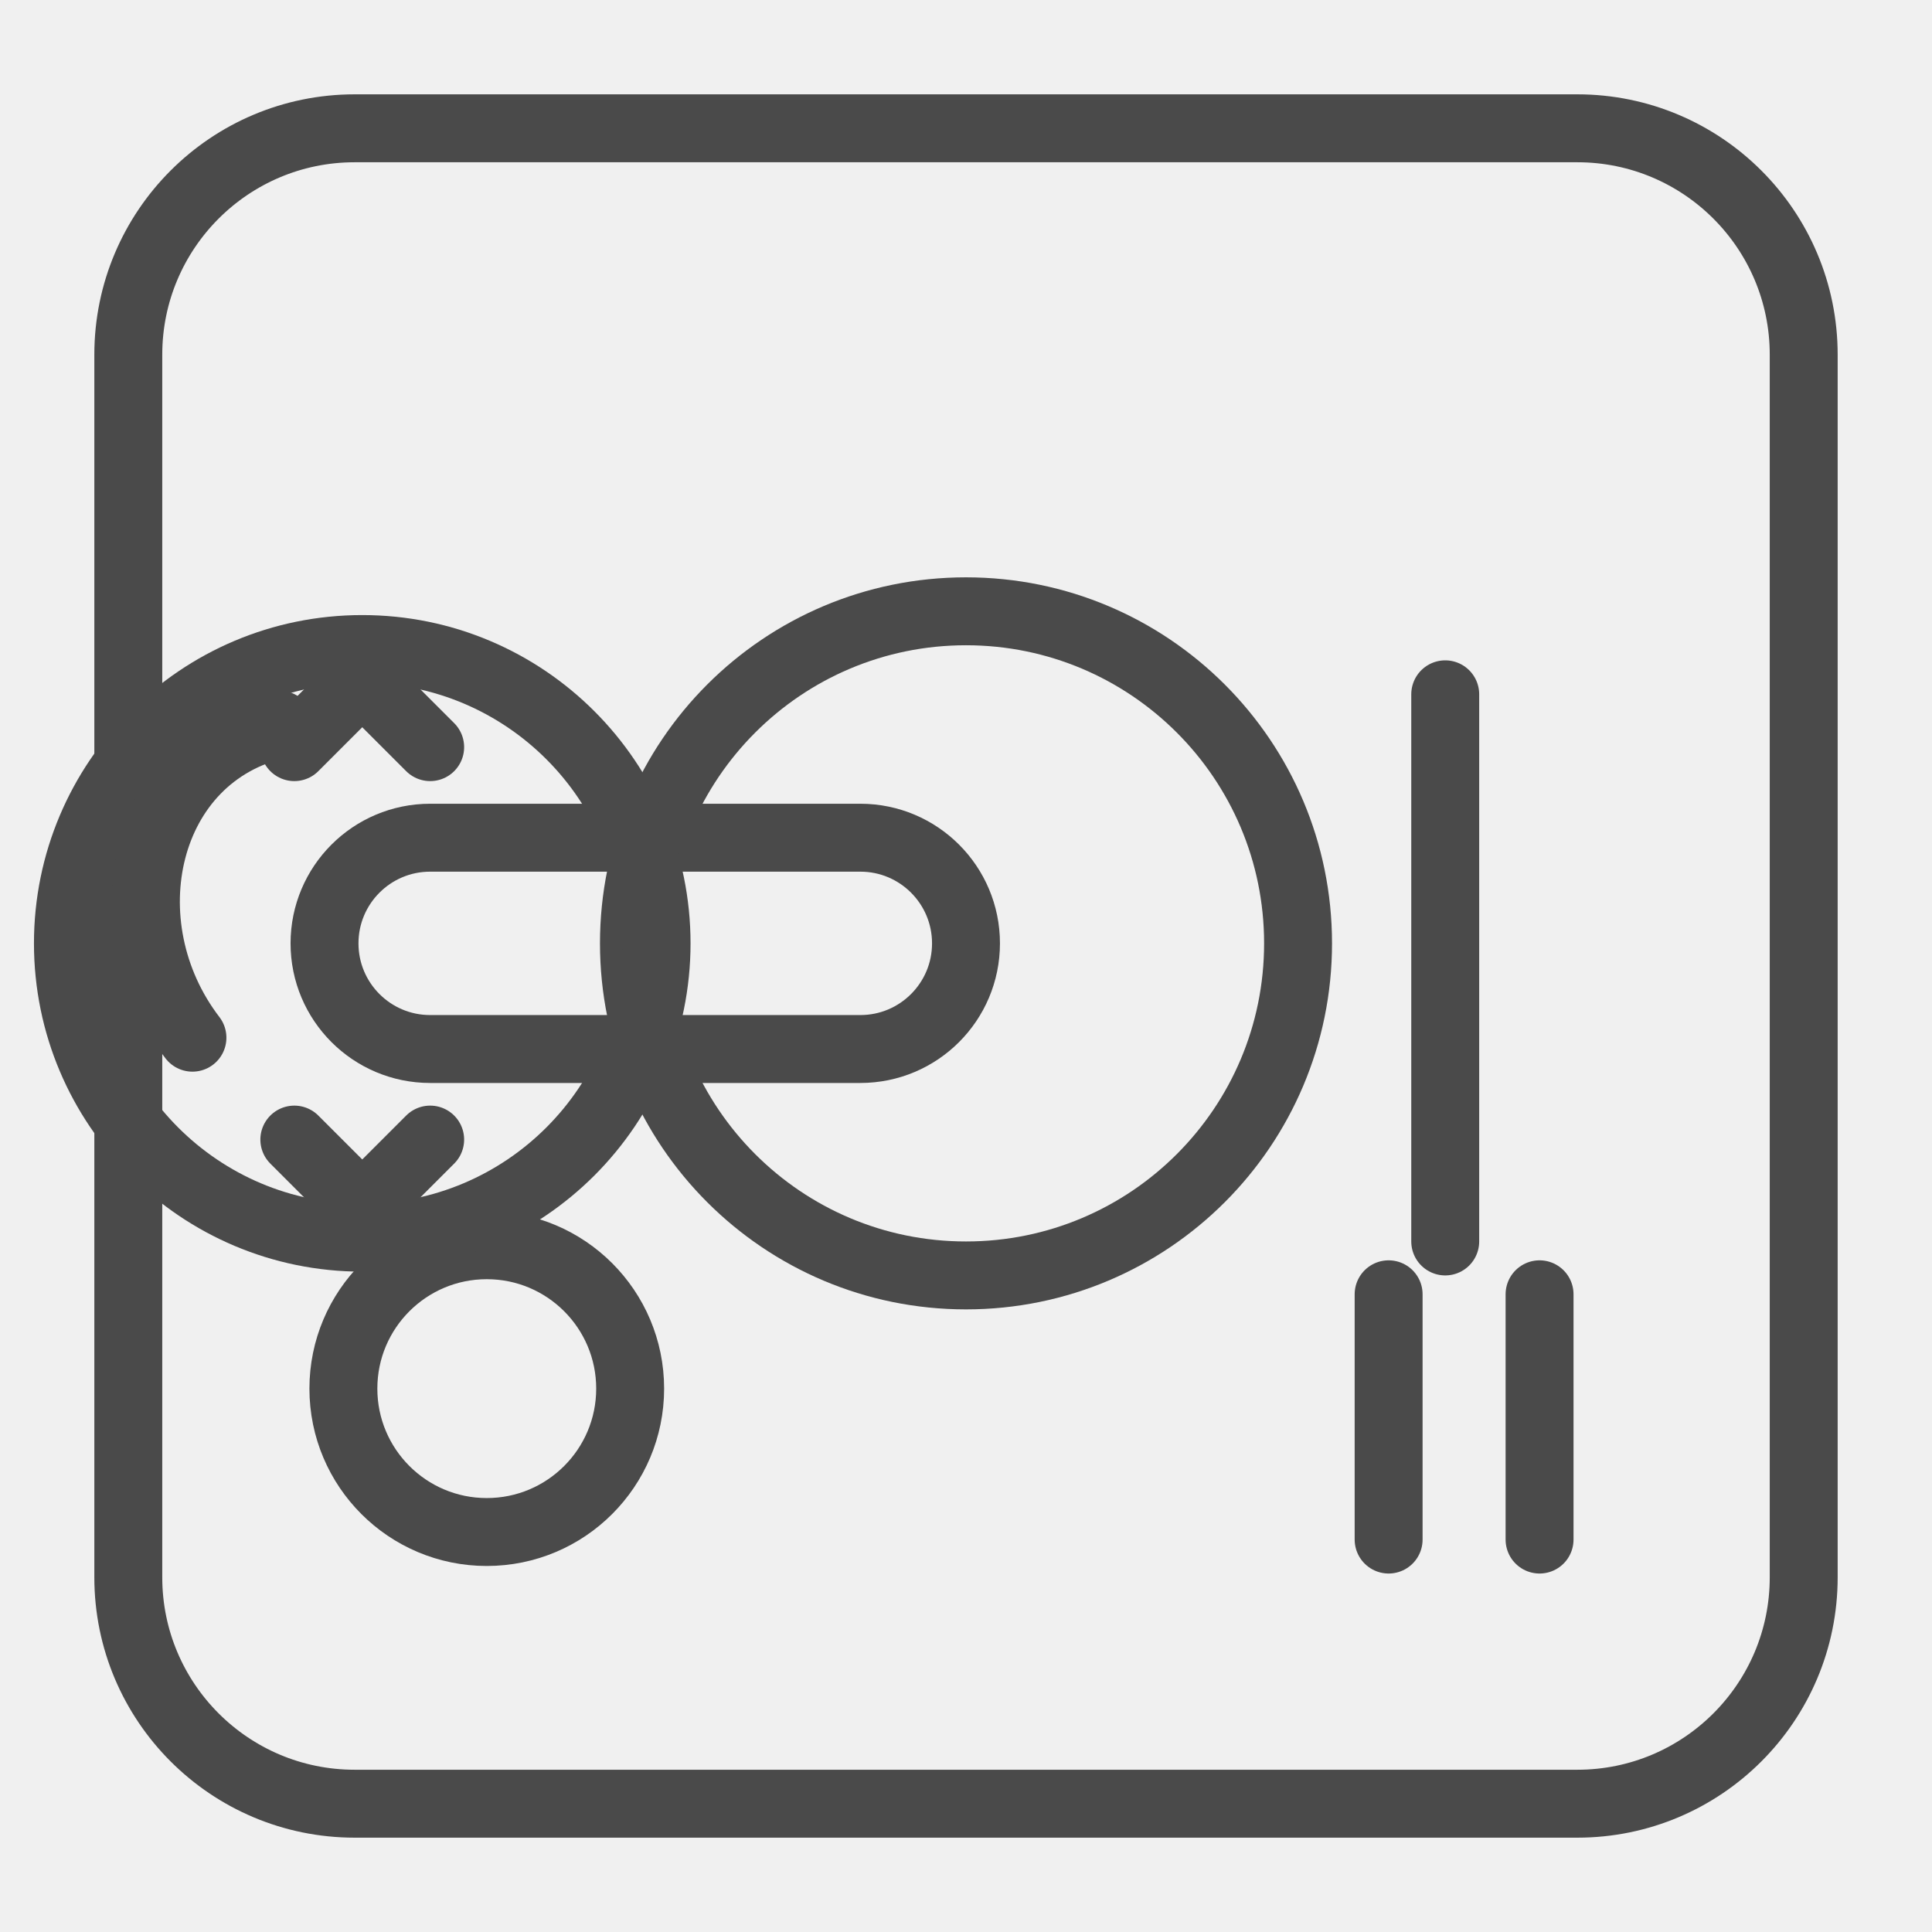
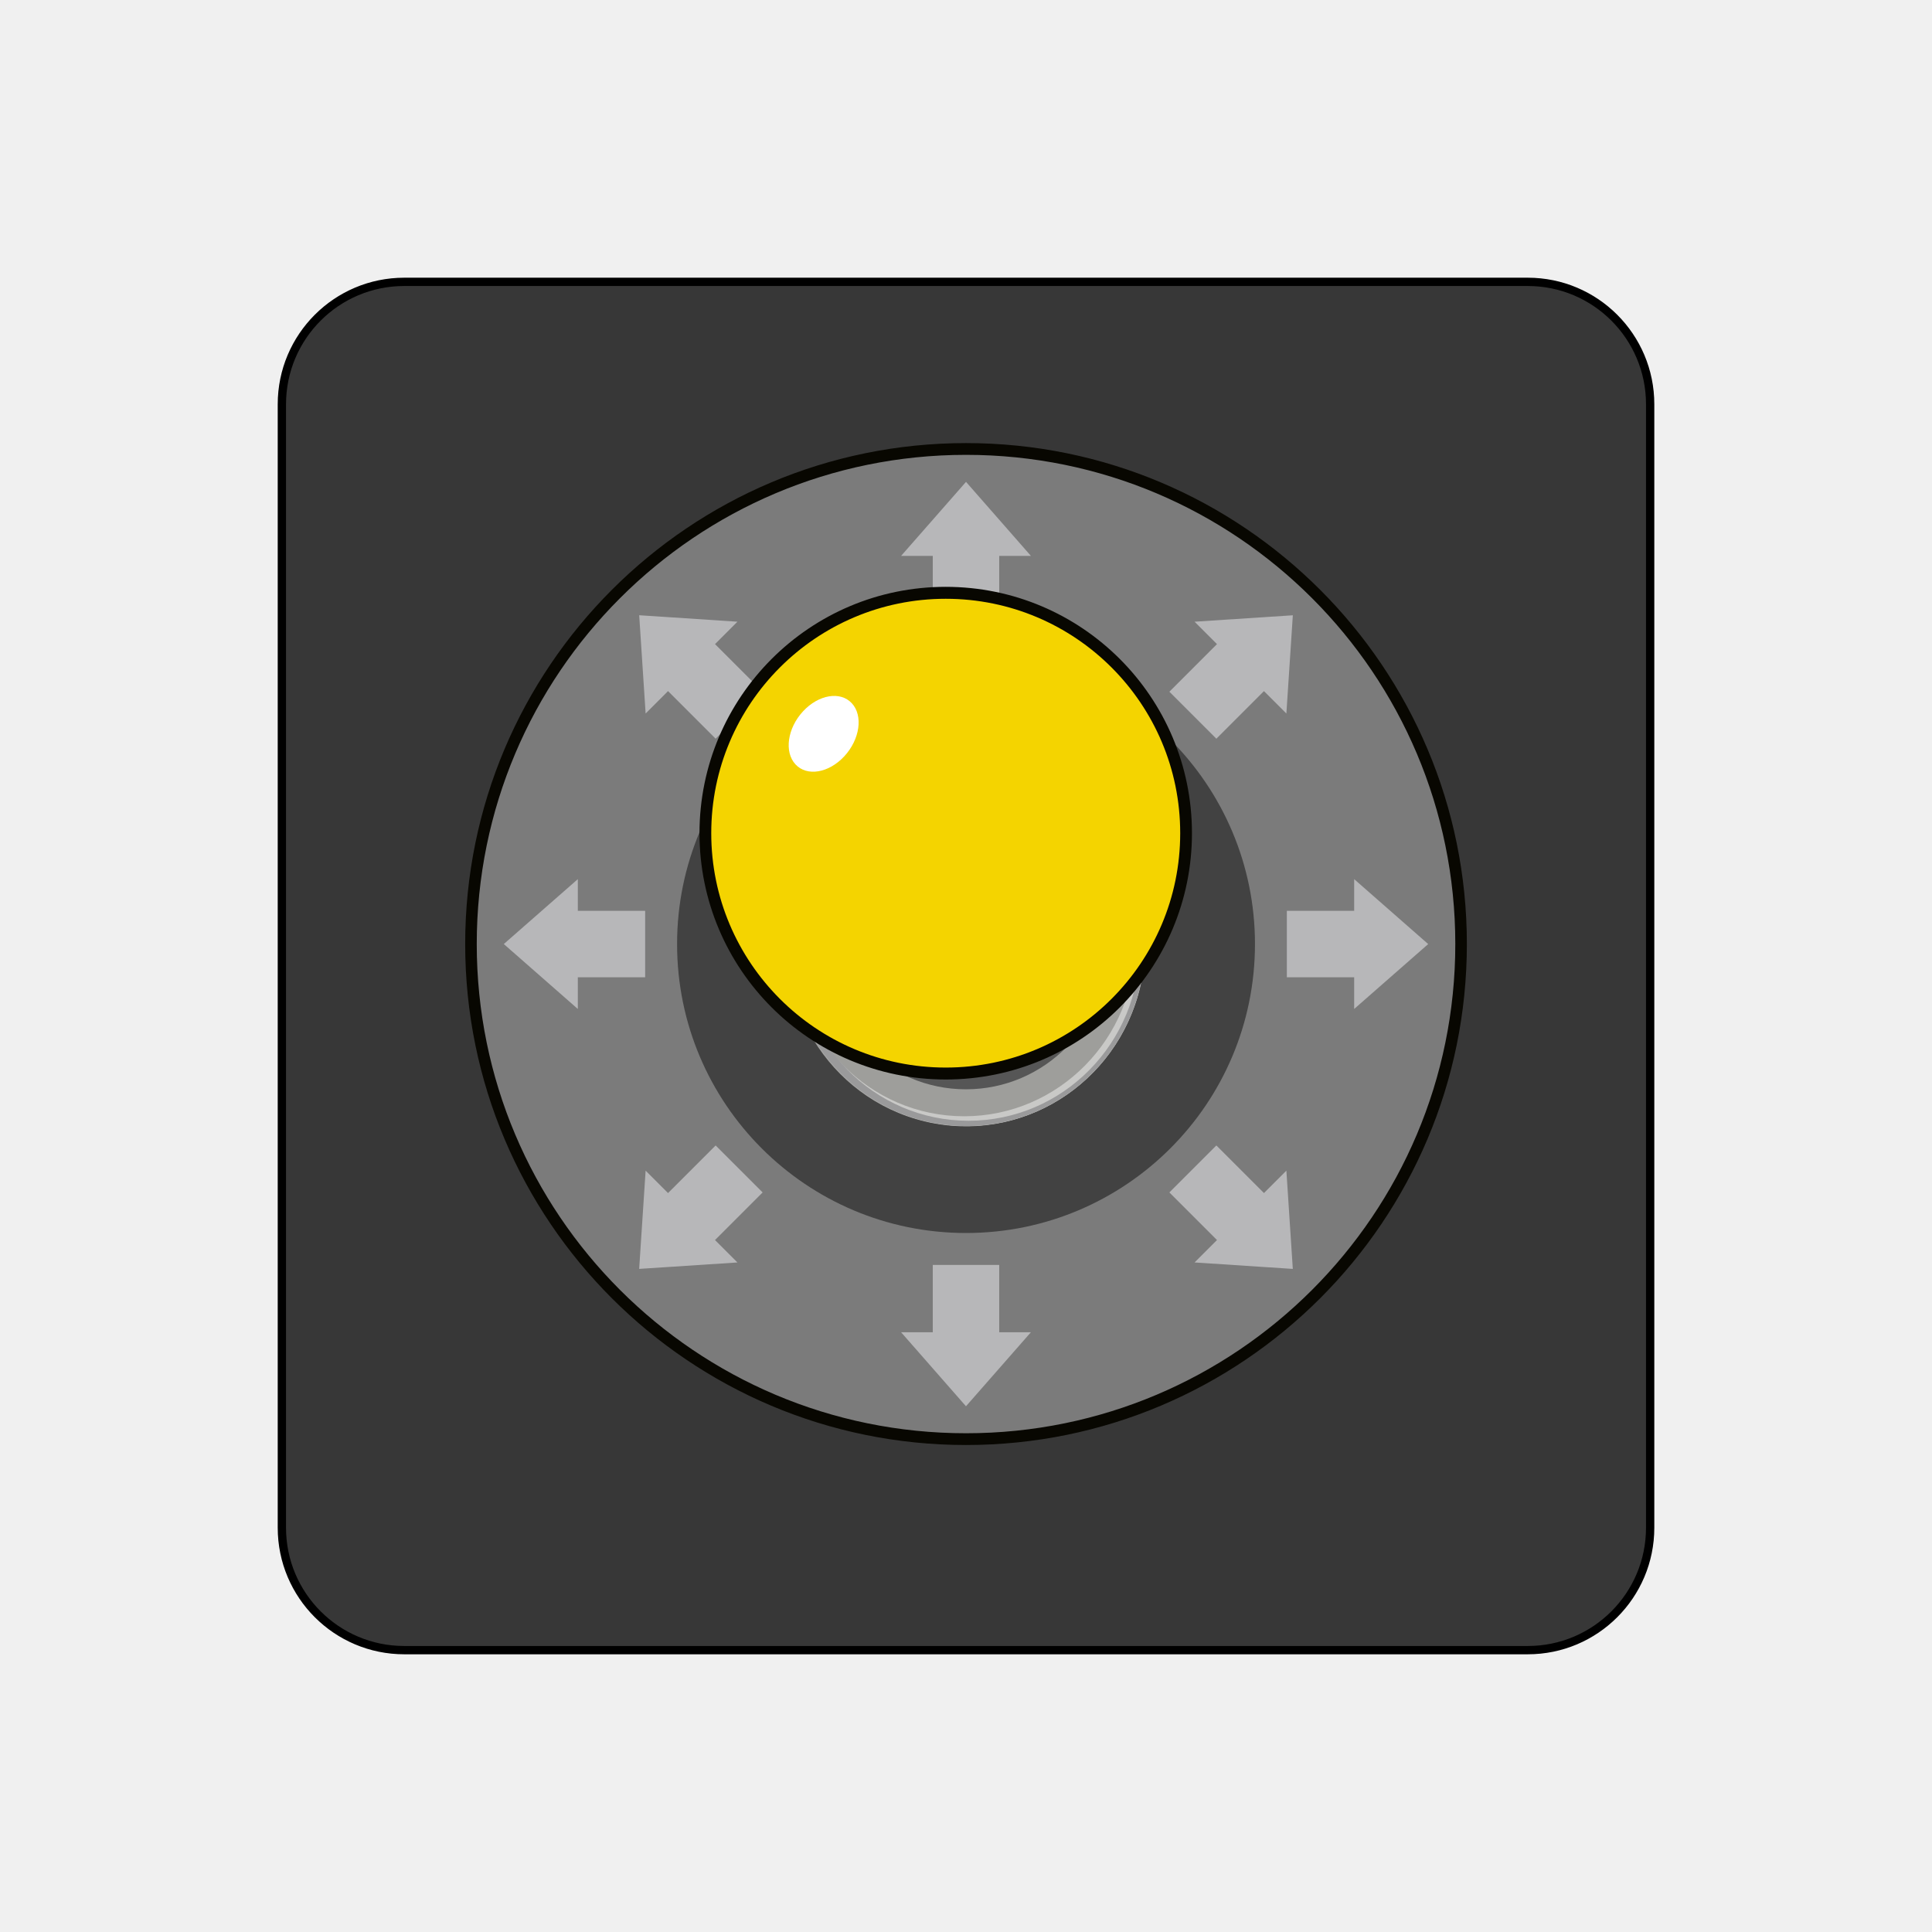
- <svg xmlns="http://www.w3.org/2000/svg" width="512" height="512" viewBox="0 0 512 512" fill="none">
-   <rect x="34" y="34" width="444" height="444" rx="60" stroke="#4A4A4A" stroke-width="18" stroke-linejoin="round" />
-   <circle cx="129" cy="368" r="38" stroke="#4A4A4A" stroke-width="18" />
-   <line x1="368" y1="343" x2="368" y2="408" stroke="#4A4A4A" stroke-width="18" stroke-linecap="round" />
-   <line x1="408" y1="343" x2="408" y2="408" stroke="#4A4A4A" stroke-width="18" stroke-linecap="round" />
-   <line x1="383" y1="184" x2="383" y2="329" stroke="#4A4A4A" stroke-width="18" stroke-linecap="round" />
-   <g transform="rotate(-90 256 250)">
-     <rect x="228.0" y="80" width="56" height="170" rx="28.0" stroke="#4A4A4A" stroke-width="18" stroke-linejoin="round" />
-     <circle cx="256" cy="250" r="88" stroke="#4A4A4A" stroke-width="18" />
-     <circle cx="256" cy="90" r="78" stroke="#4A4A4A" stroke-width="18" />
-     <path d="M 231 45 C 261 22, 306 32, 314 68" stroke="#4A4A4A" stroke-width="18" stroke-linecap="round" />
-     <line x1="186" y1="90" x2="204" y2="72" stroke="#4A4A4A" stroke-width="18" stroke-linecap="round" />
-     <line x1="186" y1="90" x2="204" y2="108" stroke="#4A4A4A" stroke-width="18" stroke-linecap="round" />
-     <line x1="326" y1="90" x2="308" y2="72" stroke="#4A4A4A" stroke-width="18" stroke-linecap="round" />
-     <line x1="326" y1="90" x2="308" y2="108" stroke="#4A4A4A" stroke-width="18" stroke-linecap="round" />
+ <svg xmlns="http://www.w3.org/2000/svg" width="256" height="256" viewBox="0 0 67.733 67.733" version="1.1" id="svg4925">
+   <defs id="defs4919" />
+   <g id="layer1" transform="translate(0,-229.2666)">
+     <rect style="opacity:1;vector-effect:none;fill:#373737;fill-opacity:1;stroke:#000000;stroke-width:0.291;stroke-linecap:butt;stroke-linejoin:round;stroke-miterlimit:4;stroke-dasharray:none;stroke-dashoffset:0;stroke-opacity:1;paint-order:normal" id="rect5985-6-0" width="47.97" height="47.97" x="9.882" y="239.148" ry="4.291" rx="4.291" />
+     <g id="g4928" transform="matrix(1.628603,0,0,1.655545,0.4810632,-173.265)">
+       <ellipse ry="10.484" rx="10.657" cx="20.5" cy="263.133" id="circle34-2-3-3-0-2" style="opacity:1;fill:#7b7b7b;fill-opacity:1;stroke:#080701;stroke-width:0.249;stroke-miterlimit:4;stroke-dasharray:none;stroke-opacity:1" />
+       <ellipse ry="6.119" rx="6.22" cx="20.5" cy="263.133" id="circle34-2-3-39-9" style="opacity:1;fill:#424242;fill-opacity:1;stroke-width:0.145" />
+       <g transform="matrix(0.8330163,0,0,0.8194597,4.525131,59.03631)" id="g5882-1-9">
+         <g id="g5815-9-6">
+           <g id="g5786-6-0">
+             <path style="fill:#b7b7b9;fill-opacity:1;stroke-width:0.108" d="m 19.177,237.119 -1.678,1.913 h 0.819 v 1.74 h 1.717 v -1.74 h 0.819 z" id="path4-0-9-2" />
+             <path style="fill:#b7b7b9;fill-opacity:1;stroke-width:0.108" d="m 19.176,261.007 1.678,-1.913 h -0.819 v -1.74 h -1.717 v 1.74 h -0.819 z" id="path4-0-4-3-7" />
+           </g>
+           <g transform="rotate(90,19.17658,249.0628)" id="g5786-9-3-6">
+             <path style="fill:#b7b7b9;fill-opacity:1;stroke-width:0.108" d="m 19.177,237.119 -1.678,1.913 h 0.819 v 1.74 h 1.717 v -1.74 h 0.819 z" id="path4-0-1-8-1" />
+             <path style="fill:#b7b7b9;fill-opacity:1;stroke-width:0.108" d="m 19.176,261.007 1.678,-1.913 h -0.819 v -1.74 h -1.717 v 1.74 h -0.819 z" id="path4-0-4-9-0-3" />
+           </g>
+         </g>
+         <g id="g5815-6-5-2" transform="rotate(45,19.23828,249.0373)">
+           <g id="g5786-4-6-1">
+             <path style="fill:#b7b7b9;fill-opacity:1;stroke-width:0.108" d="m 19.177,237.119 -1.678,1.913 h 0.819 v 1.74 h 1.717 v -1.74 h 0.819 z" id="path4-0-0-6-59" />
+             <path style="fill:#b7b7b9;fill-opacity:1;stroke-width:0.108" d="m 19.176,261.007 1.678,-1.913 h -0.819 v -1.74 h -1.717 v 1.74 h -0.819 z" id="path4-0-4-0-4-9" />
+           </g>
+           <g transform="rotate(90,19.17658,249.0628)" id="g5786-9-4-0-1">
+             <path style="fill:#b7b7b9;fill-opacity:1;stroke-width:0.108" d="m 19.177,237.119 -1.678,1.913 h 0.819 v 1.74 h 1.717 v -1.74 h 0.819 z" id="path4-0-1-6-0-4" />
+             <path style="fill:#b7b7b9;fill-opacity:1;stroke-width:0.108" d="m 19.176,261.007 1.678,-1.913 h -0.819 v -1.74 h -1.717 v 1.74 h -0.819 z" id="path4-0-4-9-2-4-9" />
+           </g>
+         </g>
+       </g>
+       <circle id="ellipse8-1" transform="rotate(-166.691)" cy="-251.347" cx="-80.523" r="3.86" style="fill:#9e9e9b;stroke-width:0.137" />
+       <circle transform="rotate(-90)" id="circle10-0" r="3.076" cy="20.498" cx="-263.133" style="fill:#565656;stroke-width:0.137" />
+       <path id="path12-7" d="m 20.507,259.297 c -2.123,0 -3.845,1.721 -3.845,3.845 0,2.123 1.721,3.845 3.845,3.845 2.123,0 3.845,-1.721 3.845,-3.845 0,-2.123 -1.721,-3.845 -3.845,-3.845 z m -0.047,7.483 c -2.035,0 -3.685,-1.65 -3.685,-3.685 0,-2.035 1.65,-3.685 3.685,-3.685 2.035,0 3.685,1.65 3.685,3.685 0,2.035 -1.65,3.685 -3.685,3.685 z" style="fill:#c9c9c7;stroke-width:0.137" />
+       <path id="path14-5" d="m 20.507,266.987 c 2.123,0 3.845,-1.721 3.845,-3.845 0,-2.123 -1.721,-3.845 -3.845,-3.845 -2.123,0 -3.845,1.721 -3.845,3.845 1.28e-4,2.124 1.722,3.845 3.845,3.845 z m 0.047,-7.482 c 2.035,0 3.685,1.65 3.685,3.685 0,2.035 -1.65,3.685 -3.685,3.685 -2.035,0 -3.685,-1.65 -3.685,-3.685 1.28e-4,-2.035 1.65,-3.685 3.685,-3.685 z" style="fill:#9a9a9b;stroke-width:0.137" />
+       <ellipse ry="5.09" rx="5.174" cx="20.063" cy="260.785" id="circle34-2-3-1-4-8" style="opacity:1;fill:#f4d400;fill-opacity:1;stroke:#080701;stroke-width:0.253;stroke-miterlimit:4;stroke-dasharray:none;stroke-opacity:1" />
+       <ellipse transform="matrix(0.6842207,0.729275,-0.6842207,0.729275,0,0)" ry="0.887" rx="0.651" cy="164.614" cx="190.096" id="path4910-2-7" style="opacity:1;vector-effect:none;fill:#ffffff;fill-opacity:1;stroke:none;stroke-width:0.019;stroke-linecap:butt;stroke-linejoin:round;stroke-miterlimit:4;stroke-dasharray:none;stroke-dashoffset:0;stroke-opacity:0.843;paint-order:normal" />
+     </g>
  </g>
</svg>
